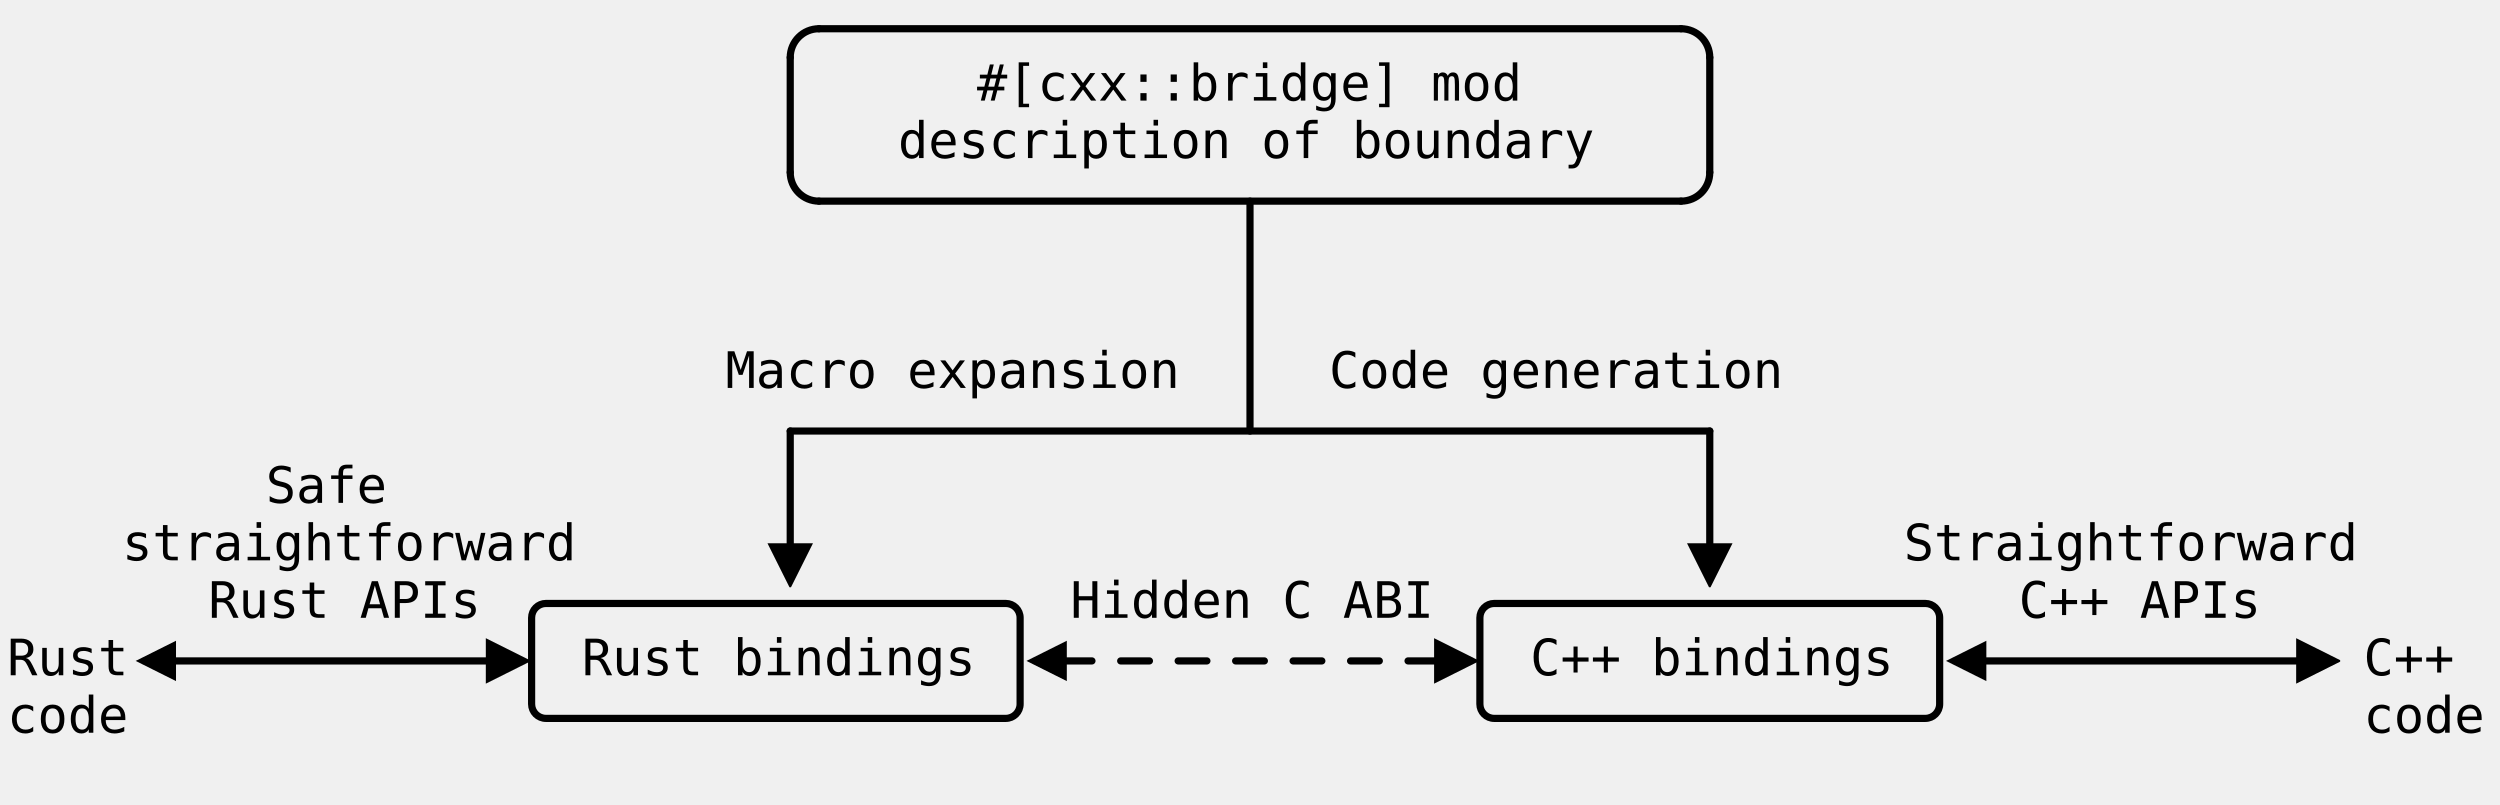
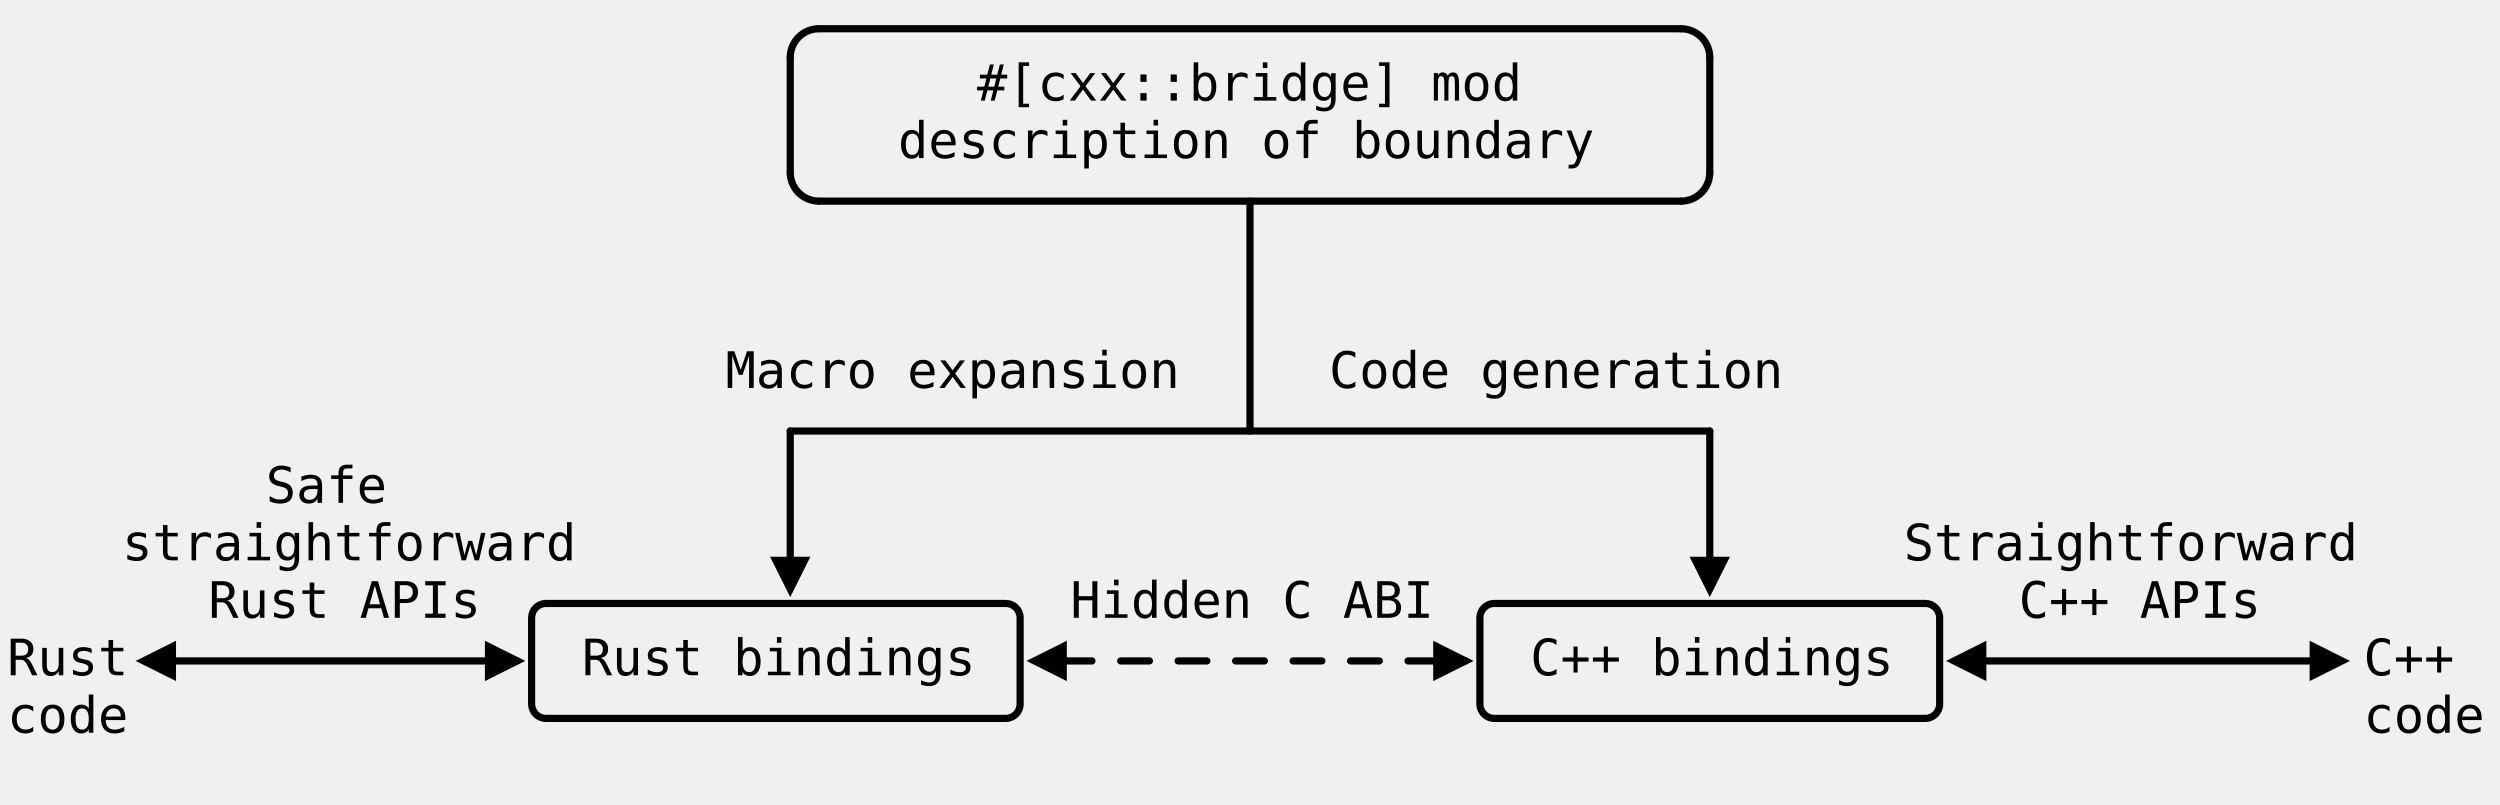
<svg xmlns="http://www.w3.org/2000/svg" width="696" height="224">
  <style>line, path, circle,rect,polygon {
                          stroke: black;
                          stroke-width: 2;
                          stroke-opacity: 1;
                          fill-opacity: 1;
                          stroke-linecap: round;
                          stroke-linejoin: miter;
                        }

                    text {
                        fill: black;
                        }
                        rect.backdrop{
                            stroke: none;
                            fill: white;
                            fill-opacity: 0;
                        }
                        .broken{
                            stroke-dasharray: 8;
                        }
                        .filled{
                            fill: black;
                        }
                        .bg_filled{
                            fill: white;
                        }
                        .nofill{
                            fill: white;
                            fill-opacity: 0;
                        }

                        text {
                         font-family: monospace;
                         font-size: 14px;
                        }
- 
-                         .end_marked_arrow{
-                             marker-end: url(#arrow);
-                          }
-                         .start_marked_arrow{
-                             marker-start: url(#arrow);
-                          }
- 
-                         .end_marked_diamond{
-                             marker-end: url(#diamond);
-                          }
-                         .start_marked_diamond{
-                             marker-start: url(#diamond);
-                          }
- 
-                         .end_marked_circle{
-                             marker-end: url(#circle);
-                          }
-                         .start_marked_circle{
-                             marker-start: url(#circle);
-                          }
- 
-                         .end_marked_open_circle{
-                             marker-end: url(#open_circle);
-                          }
-                         .start_marked_open_circle{
-                             marker-start: url(#open_circle);
-                          }
- 
-                         .end_marked_big_open_circle{
-                             marker-end: url(#big_open_circle);
-                          }
-                         .start_marked_big_open_circle{
-                             marker-start: url(#big_open_circle);
-                          }
- 
-                          
                        </style>
  <defs>
    <marker id="arrow" viewBox="-2 -2 8 8" refX="4" refY="2" markerWidth="7" markerHeight="7" orient="auto-start-reverse">
      <polygon points="0,0 0,4 4,2 0,0" />
    </marker>
    <marker id="diamond" viewBox="-2 -2 8 8" refX="4" refY="2" markerWidth="7" markerHeight="7" orient="auto-start-reverse">
      <polygon points="0,2 2,0 4,2 2,4 0,2" />
    </marker>
    <marker id="circle" viewBox="0 0 8 8" refX="4" refY="4" markerWidth="7" markerHeight="7" orient="auto-start-reverse">
      <circle cx="4" cy="4" r="2" class="filled" />
    </marker>
    <marker id="open_circle" viewBox="0 0 8 8" refX="4" refY="4" markerWidth="7" markerHeight="7" orient="auto-start-reverse">
      <circle cx="4" cy="4" r="2" class="bg_filled" />
    </marker>
    <marker id="big_open_circle" viewBox="0 0 8 8" refX="4" refY="4" markerWidth="7" markerHeight="7" orient="auto-start-reverse">
      <circle cx="4" cy="4" r="3" class="bg_filled" />
    </marker>
  </defs>
  <rect class="backdrop" x="0" y="0" width="696" height="224" />
  <rect x="148" y="168" width="136" height="32" class="solid nofill" rx="4" />
  <text x="162" y="188">Rust bindings</text>
  <rect x="412" y="168" width="128" height="32" class="solid nofill" rx="4" />
  <text x="426" y="188">C++ bindings</text>
  <text x="272" y="28">#[cxx::bridge] mod</text>
  <text x="250" y="44">description of boundary</text>
-   <line x1="220" y1="120" x2="220" y2="160" class="solid end_marked_arrow" />
-   <line x1="476" y1="120" x2="476" y2="160" class="solid end_marked_arrow" />
+   <line x1="220" y1="120" x2="220" y2="160" class="solid" />
+   <polygon points="216,156 224,156 220,164" class="filled" />
+   <line x1="476" y1="120" x2="476" y2="160" class="solid" />
+   <polygon points="472,156 480,156 476,164" class="filled" />
  <text x="74" y="140">Safe</text>
  <text x="34" y="156">straightforward</text>
  <text x="530" y="156">Straightforward</text>
  <polygon points="48,180 40,184 48,188" class="filled" />
-   <line x1="48" y1="184" x2="144" y2="184" class="solid end_marked_arrow" />
+   <line x1="48" y1="184" x2="144" y2="184" class="solid" />
+   <polygon points="136,180 144,184 136,188" class="filled" />
  <polygon points="296,180 288,184 296,188" class="filled" />
-   <line x1="296" y1="184" x2="408" y2="184" class="broken end_marked_arrow" />
+   <line x1="296" y1="184" x2="408" y2="184" class="broken" />
+   <polygon points="400,180 408,184 400,188" class="filled" />
  <polygon points="552,180 544,184 552,188" class="filled" />
-   <line x1="552" y1="184" x2="648" y2="184" class="solid end_marked_arrow" />
+   <line x1="552" y1="184" x2="648" y2="184" class="solid" />
+   <polygon points="644,180 652,184 644,188" class="filled" />
  <text x="2" y="188">Rust</text>
  <text x="2" y="204">code</text>
  <text x="658" y="204">code</text>
  <text x="202" y="108">Macro expansion</text>
  <text x="370" y="108">Code generation</text>
  <text x="58" y="172">Rust APIs</text>
  <text x="298" y="172">Hidden C ABI</text>
  <text x="562" y="172">C++ APIs</text>
  <text x="658" y="188">C++</text>
  <g>
    <path d="M 228,8 A 8,8 0,0,0 220,16" class="nofill" />
    <line x1="228" y1="8" x2="468" y2="8" class="solid" />
    <path d="M 468,8 A 8,8 0,0,1 476,16" class="nofill" />
    <line x1="220" y1="16" x2="220" y2="48" class="solid" />
    <line x1="476" y1="16" x2="476" y2="48" class="solid" />
    <path d="M 220,48 A 8,8 0,0,0 228,56" class="nofill" />
    <line x1="228" y1="56" x2="468" y2="56" class="solid" />
    <line x1="348" y1="56" x2="348" y2="120" class="solid" />
    <path d="M 476,48 A 8,8 0,0,1 468,56" class="nofill" />
    <line x1="220" y1="120" x2="476" y2="120" class="solid" />
  </g>
</svg>
